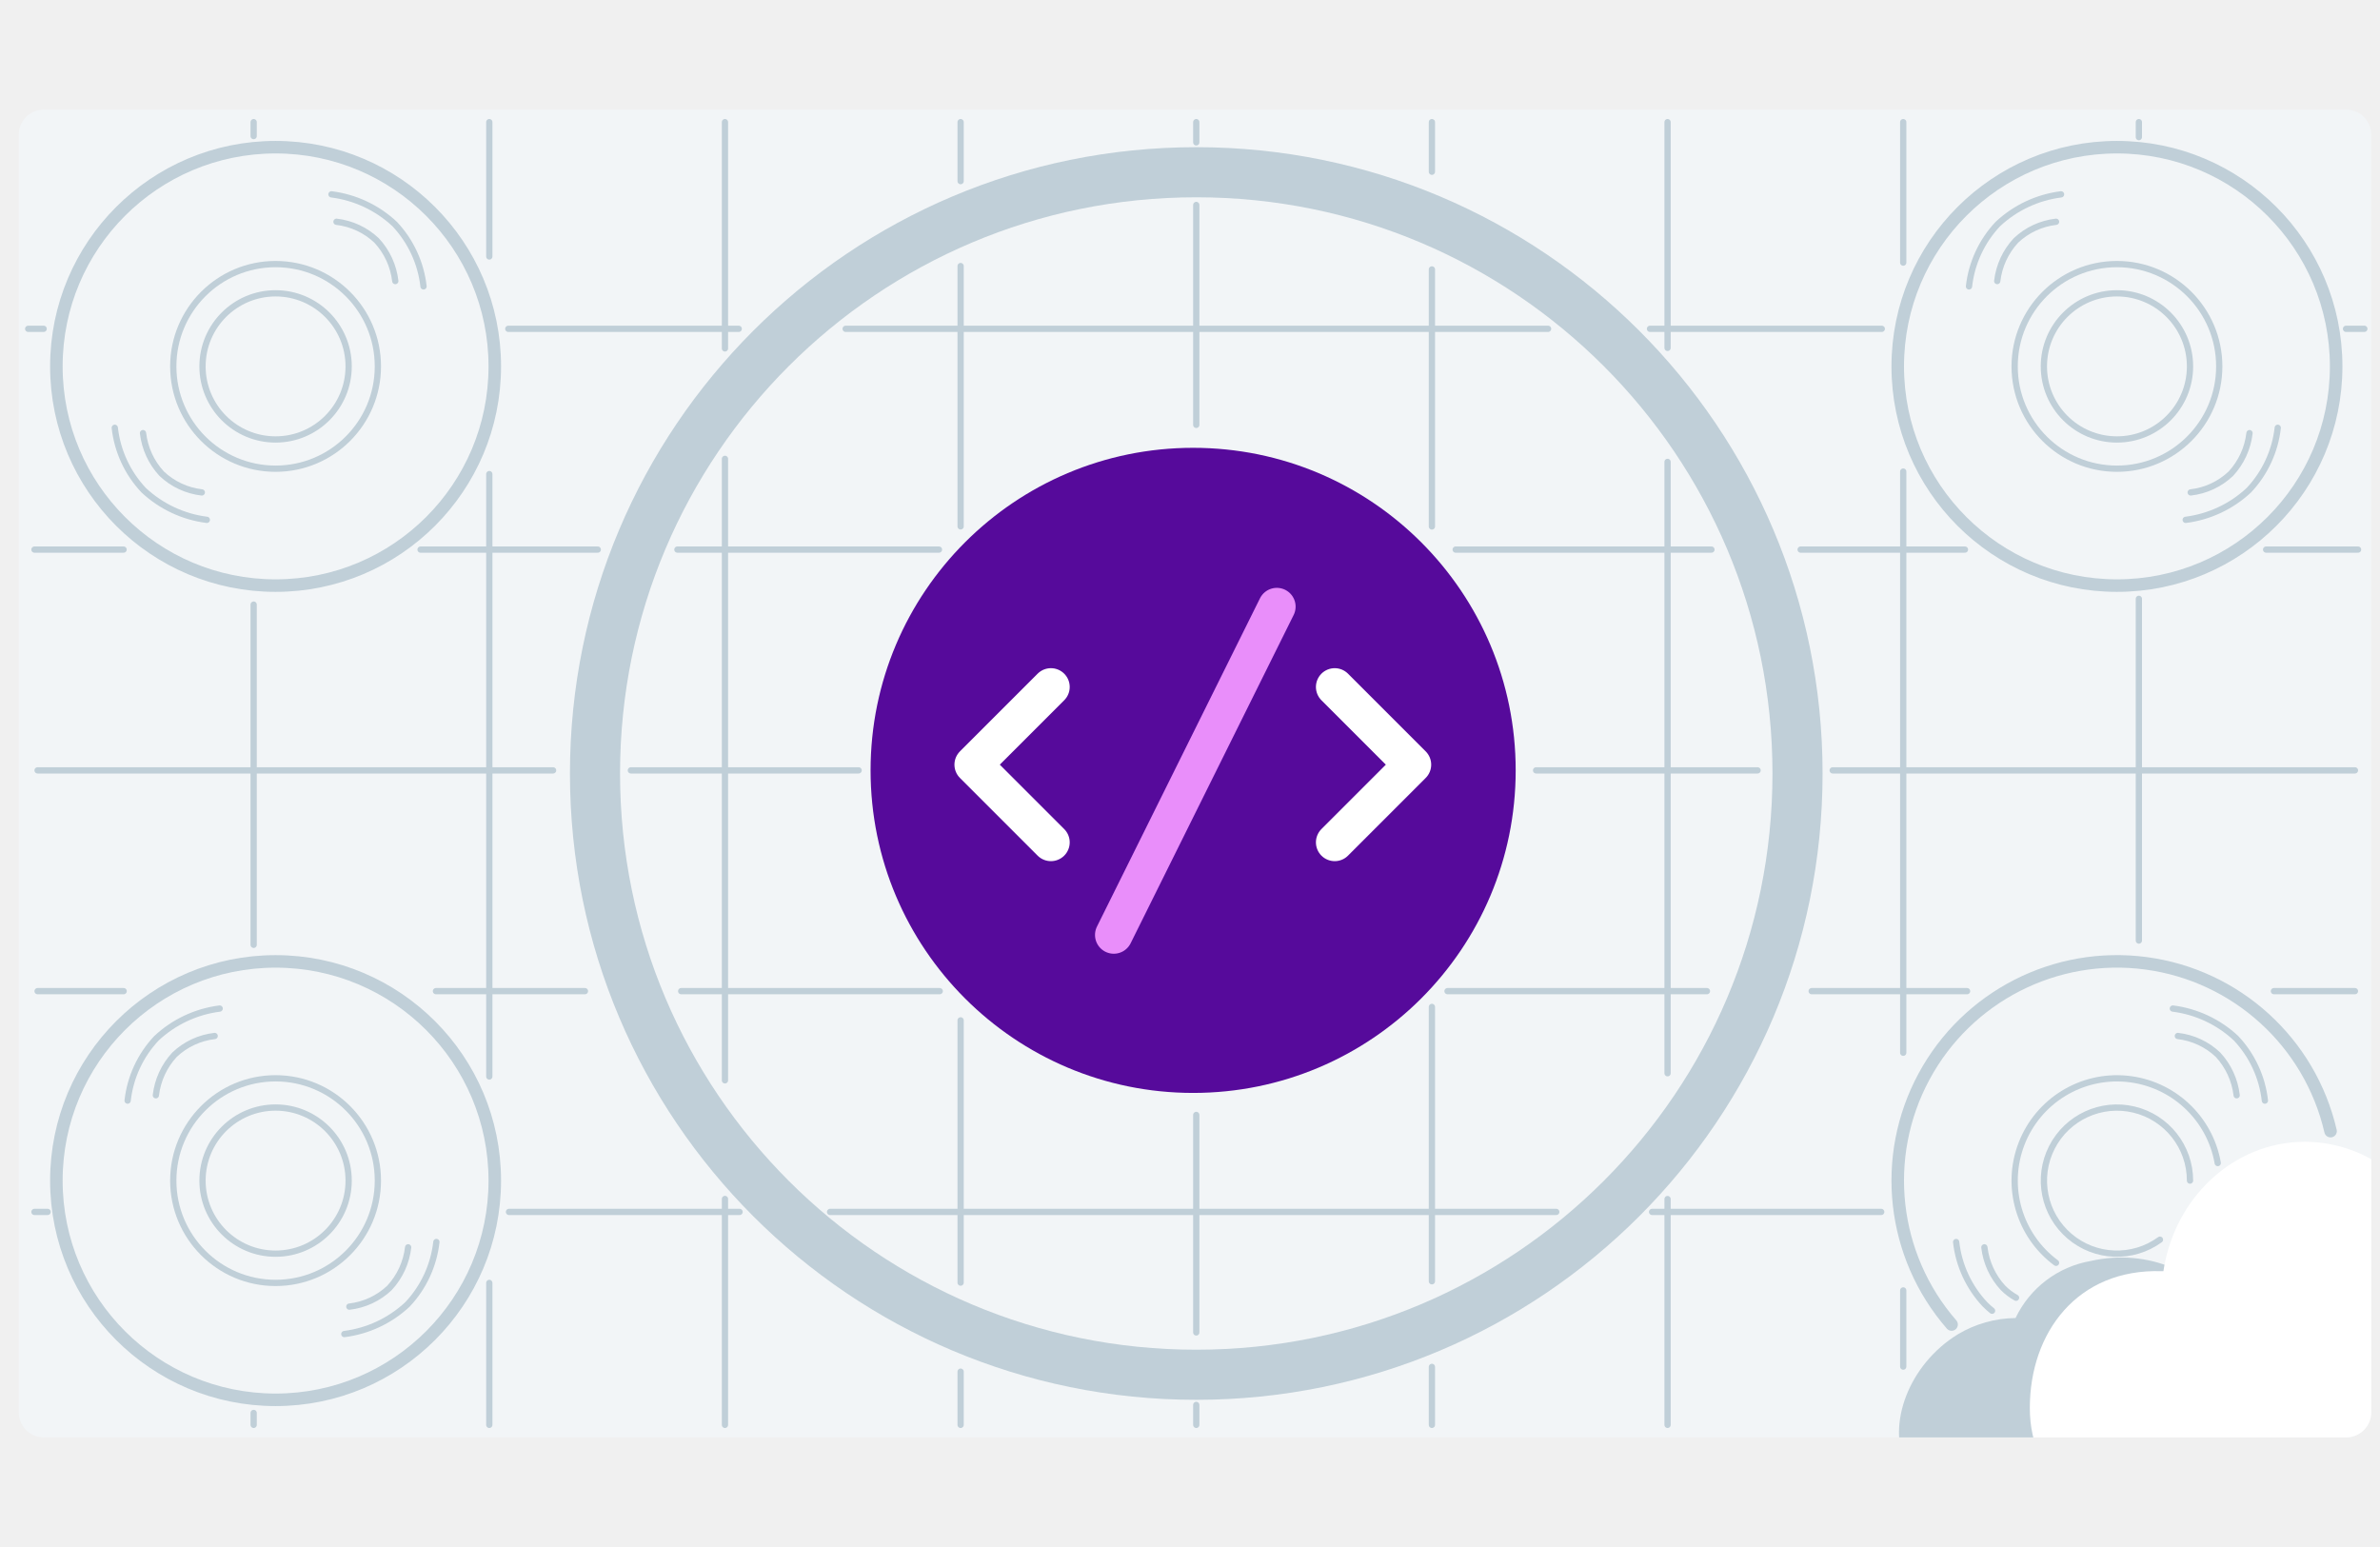
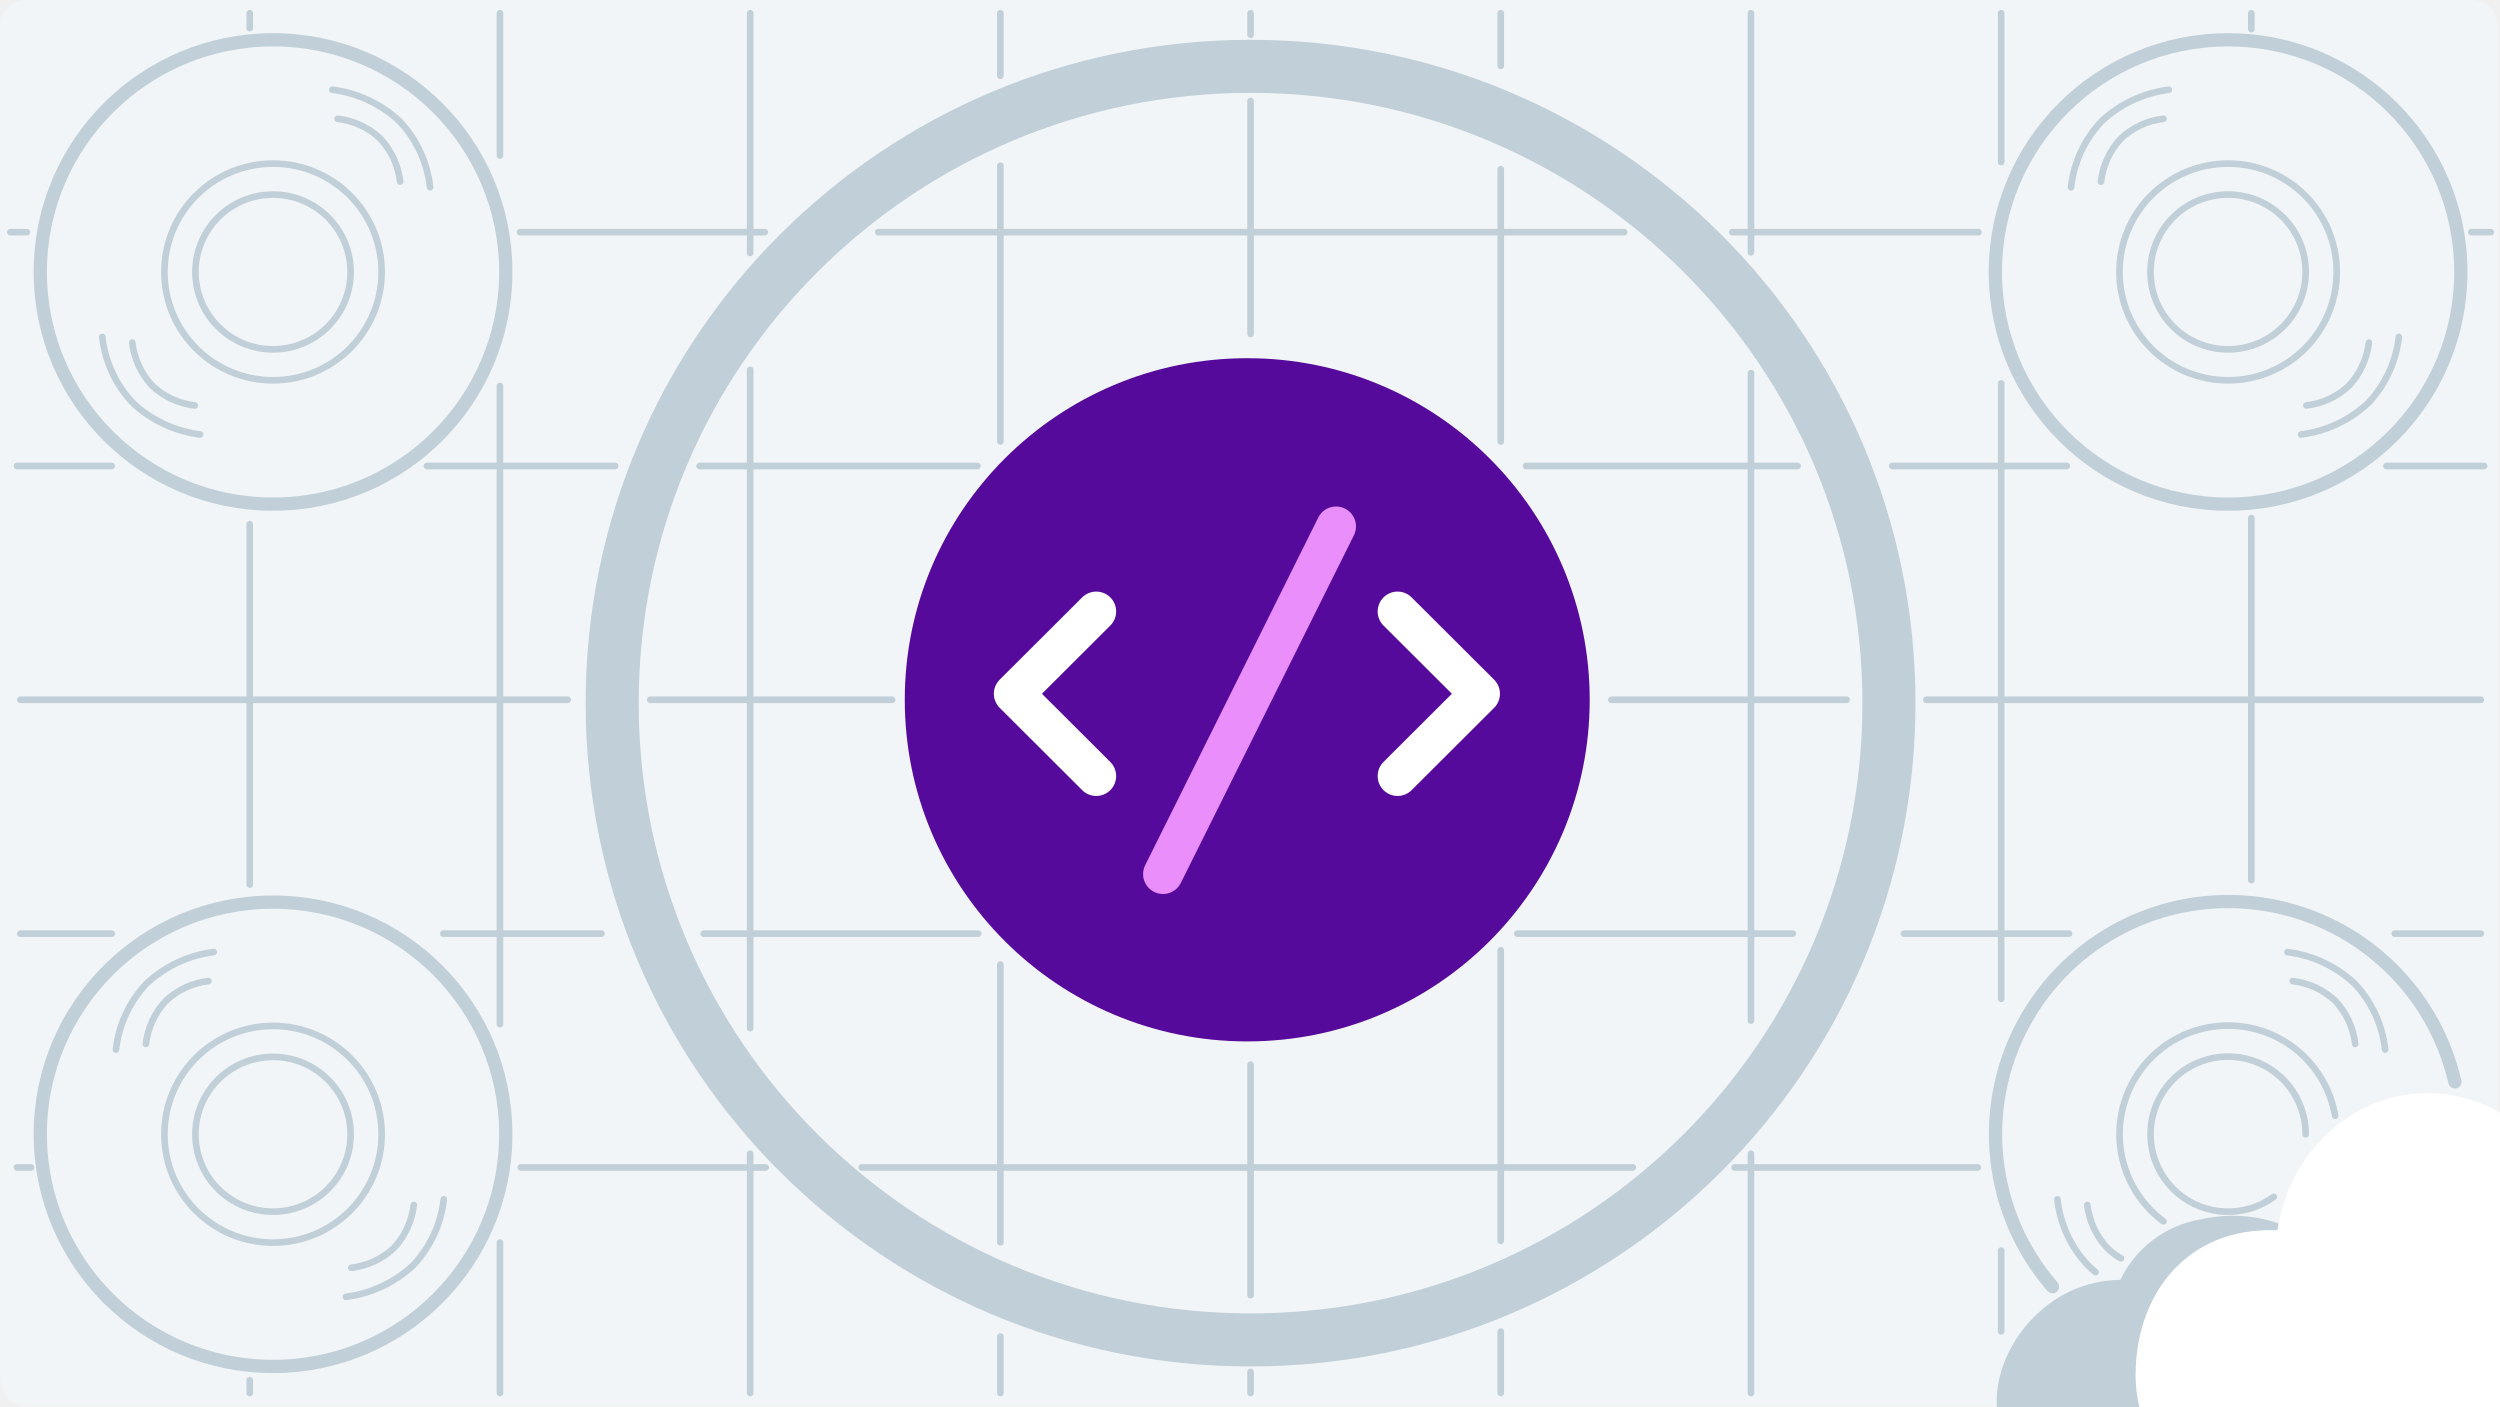
- <svg xmlns="http://www.w3.org/2000/svg" width="240" height="156" viewBox="0 0 190 106">
-   <defs>
-     <mask id="a" x="1.5" y="0" width="212.378" height="112.4" maskUnits="userSpaceOnUse">
-       <rect x="1.5" width="187.8" height="106" rx="2" fill="#fff" />
-     </mask>
-   </defs>
+ <svg xmlns="http://www.w3.org/2000/svg" width="800" height="450" viewBox="0 0 800 450">
  <g>
    <g>
      <g>
-         <rect x="1.5" width="187.8" height="106" rx="2" fill="#f2f5f7" />
+         <path d="M8.614,0h782.281a8.491,8.491,0,0,1,8.491,8.491V441.509A8.491,8.491,0,0,1,790.895,450H8.614a8.491,8.491,0,0,1-8.491-8.491V8.491A8.491,8.491,0,0,1,8.614,0Z" fill="#f2f5f7" />
        <g mask="url(#a)">
          <g>
-             <path d="M180.781,97.707a10.117,10.117,0,0,0-3.11-.603,3.672,3.672,0,0,0-.222-.779c-1.389-3.433-5.948-5.449-10.539-4.409a8.192,8.192,0,0,0-6.004,4.554,9.171,9.171,0,0,0-4.612,1.303c-3.904,2.4-5.701,7.2-4.124,10.467a5.247,5.247,0,0,0,4.717,2.907v.006h.422l21.903-.102c3.578.534,7.557-1.027,8.098-3.967.67-3.644-2.098-7.791-6.53-9.376" fill="#c0cfd8" fill-rule="evenodd" />
-             <path d="M204.538,91.165a8.298,8.298,0,0,0-2.133.276c-.854-4.216-4.147-7.354-8.073-7.354a7.371,7.371,0,0,0-3.394.829A10.89,10.89,0,0,0,184.003,82.4c-5.697.005-10.416,4.475-11.295,10.331h-.148c-6.709-.211-10.515,4.888-10.515,10.919,0,6.031,4.817,8.749,10.515,8.749h31.978c5.158,0,9.34-4.752,9.34-10.614s-4.181-10.621-9.34-10.621" fill="#fff" fill-rule="evenodd" />
+             <path d="M763.13,414.795a43.153,43.153,0,0,0-13.236-2.561,15.558,15.558,0,0,0-.944-3.307c-5.912-14.576-25.316-23.134-44.854-18.718a34.852,34.852,0,0,0-25.551,19.332,39.103,39.103,0,0,0-19.63,5.53c-16.615,10.189-24.263,30.566-17.551,44.437a22.337,22.337,0,0,0,20.077,12.343v.023h1.797l93.218-.434c15.227,2.265,32.163-4.36,34.466-16.841,2.853-15.471-8.93-33.077-27.792-39.804" fill="#c0cfd8" fill-rule="evenodd" />
+             <path d="M864.239,387.022a35.4,35.4,0,0,0-9.076,1.174C851.529,370.299,837.515,356.976,820.805,356.976a31.436,31.436,0,0,0-14.445,3.521,46.419,46.419,0,0,0-29.519-10.685c-24.245.021-44.328,18.997-48.069,43.859H728.143c-28.554-.898-44.752,20.752-44.752,46.356,0,25.604,20.501,37.143,44.752,37.143h136.096c21.954,0,39.749-20.174,39.749-45.059s-17.795-45.088-39.749-45.088" fill="#fff" fill-rule="evenodd" />
          </g>
        </g>
      </g>
      <g>
-         <path d="M20.25,105v-.952m0-37.371v-27.16m0-37.403V1" fill="none" stroke="#c0cfd8" stroke-linecap="round" stroke-width="0.5" />
-         <path d="M39.062,105V93.667m0-16.476V29.097m0-17.371V1" fill="none" stroke="#c0cfd8" stroke-linecap="round" stroke-width="0.5" />
-         <path d="M57.875,105V86.965m0-9.468V27.88m0-8.815V1" fill="none" stroke="#c0cfd8" stroke-linecap="round" stroke-width="0.5" />
-         <path d="M76.688,105v-4.248m0-7.107V72.706m0-39.433V12.49m0-6.78V1" fill="none" stroke="#c0cfd8" stroke-linecap="round" stroke-width="0.5" />
-         <path d="M95.5,105v-1.592m0-5.786V80.257m0-55.088V7.612m0-4.995V1" fill="none" stroke="#c0cfd8" stroke-linecap="round" stroke-width="0.5" />
-         <path d="M114.312,105v-4.629m0-6.834V71.634m0-38.355V12.758m0-7.797V1" fill="none" stroke="#c0cfd8" stroke-linecap="round" stroke-width="0.5" />
-         <path d="M133.125,105V86.973m0-10.043V28.124m0-9.101V1" fill="none" stroke="#c0cfd8" stroke-linecap="round" stroke-width="0.5" />
-         <path d="M151.938,100.349V94.267m0-18.974V28.896m0-16.681V1" fill="none" stroke="#c0cfd8" stroke-linecap="round" stroke-width="0.5" />
-         <path d="M170.75,66.336V39.055m0-36.858V1" fill="none" stroke="#c0cfd8" stroke-linecap="round" stroke-width="0.5" />
-         <path d="M2.75,35.125H9.866m23.708,0H47.721m6.357,0H74.96m41.25,0h20.418m7.121,0h13.116m24.043,0H188.25" fill="none" stroke="#c0cfd8" stroke-linecap="round" stroke-width="0.5" />
-         <path d="M3,52.75H44.154m6.21,0H68.546m54.083,0h17.683m5.995,0H188" fill="none" stroke="#c0cfd8" stroke-linecap="round" stroke-width="0.5" />
-         <path d="M3,70.375H9.872m24.931,0H46.697m7.683,0h20.64m40.537,0h20.711m8.361,0H157.036m24.496,0H188" fill="none" stroke="#c0cfd8" stroke-linecap="round" stroke-width="0.5" />
-         <path d="M2.75,88H3.8m36.833,0H59.042m7.225,0h57.972m7.651,0h18.291" fill="none" stroke="#c0cfd8" stroke-linecap="round" stroke-width="0.5" />
-         <path d="M2.25,17.5H3.485m37.094,0h18.395m8.536,0h56.076m8.135,0h18.505m37.063,0H188.75" fill="none" stroke="#c0cfd8" stroke-linecap="round" stroke-width="0.5" />
+         <path d="M79.921,445.755v-4.04m0-158.65V167.763m0-158.788V4.245" fill="none" stroke="#c0cfd8" stroke-linecap="round" stroke-width="2.123" />
+         <path d="M159.986,445.755V397.641m0-69.945V123.526m0-73.745V4.245" fill="none" stroke="#c0cfd8" stroke-linecap="round" stroke-width="2.123" />
+         <path d="M240.051,445.755V369.191m0-40.196V118.36m0-37.421V4.245" fill="none" stroke="#c0cfd8" stroke-linecap="round" stroke-width="2.123" />
+         <path d="M320.115,445.755v-18.035m0-30.173V308.657m0-167.403V53.022m0-28.785V4.245" fill="none" stroke="#c0cfd8" stroke-linecap="round" stroke-width="2.123" />
+         <path d="M400.18,445.755v-6.756m0-24.565V340.713m0-233.866V32.313m0-21.205v-6.863" fill="none" stroke="#c0cfd8" stroke-linecap="round" stroke-width="2.123" />
+         <path d="M480.244,445.755V426.103m0-29.01V304.106m0-162.826V54.162m0-33.1V4.245" fill="none" stroke="#c0cfd8" stroke-linecap="round" stroke-width="2.123" />
+         <path d="M560.309,445.755V369.225m0-42.636V119.393m0-38.636V4.245" fill="none" stroke="#c0cfd8" stroke-linecap="round" stroke-width="2.123" />
+         <path d="M640.373,426.009v-25.82m0-80.549V122.672m0-70.816V4.245" fill="none" stroke="#c0cfd8" stroke-linecap="round" stroke-width="2.123" />
+         <path d="M720.438,281.616V165.8m0-156.474V4.245" fill="none" stroke="#c0cfd8" stroke-linecap="round" stroke-width="2.123" />
+         <path d="M5.443,149.116H35.728m100.897,0h60.209m27.056,0h88.871m175.556,0H575.217m30.307,0h55.819m102.325,0h31.249" fill="none" stroke="#c0cfd8" stroke-linecap="round" stroke-width="2.123" />
+         <path d="M6.507,223.939H181.655m26.428,0h77.384m230.175,0h75.256m25.514,0H793.853" fill="none" stroke="#c0cfd8" stroke-linecap="round" stroke-width="2.123" />
+         <path d="M6.507,298.762H35.753m106.105,0h50.621m32.7,0h87.843m172.522,0h88.144m35.582,0h52.802m104.253,0h27.528" fill="none" stroke="#c0cfd8" stroke-linecap="round" stroke-width="2.123" />
+         <path d="M5.443,373.585h4.467m156.756,0h78.351m30.748,0H522.491m32.563,0h77.845" fill="none" stroke="#c0cfd8" stroke-linecap="round" stroke-width="2.123" />
+         <path d="M3.315,74.292h5.258m157.869,0H244.729m36.329,0h238.657m34.623,0h78.757m157.739,0h6.21" fill="none" stroke="#c0cfd8" stroke-linecap="round" stroke-width="2.123" />
      </g>
      <g>
-         <path d="M186.053,81.551a17.502,17.502,0,1,0-30.254,15.438" fill="none" stroke="#c0cfd8" stroke-linecap="round" />
-         <path d="M177.047,84.098a8.167,8.167,0,1,0-12.909,7.965" fill="none" stroke="#c0cfd8" stroke-linecap="round" stroke-width="0.5" />
-         <path d="M174.833,85.5a5.832,5.832,0,1,0-2.399,4.716" fill="none" stroke="#c0cfd8" stroke-linecap="round" stroke-width="0.5" />
-         <path d="M173.462,71.765a9.046,9.046,0,0,1,5.044,2.368,8.664,8.664,0,0,1,2.305,4.981" fill="none" stroke="#c0cfd8" stroke-linecap="round" stroke-width="0.5" />
-         <path d="M173.862,73.954a5.58,5.58,0,0,1,3.203,1.493,5.733,5.733,0,0,1,1.492,3.241" fill="none" stroke="#c0cfd8" stroke-linecap="round" stroke-width="0.5" />
-         <path d="M159.031,95.889a7.107,7.107,0,0,1-.563-.506,8.664,8.664,0,0,1-2.305-4.981" fill="none" stroke="#c0cfd8" stroke-linecap="round" stroke-width="0.5" />
-         <path d="M160.945,94.851a4.649,4.649,0,0,1-1.036-.783,5.733,5.733,0,0,1-1.492-3.241" fill="none" stroke="#c0cfd8" stroke-linecap="round" stroke-width="0.5" />
+         <path d="M785.565,346.207a74.447,74.447,0,1,0-128.757,65.538" fill="none" stroke="#c0cfd8" stroke-linecap="round" stroke-width="4.245" />
+         <path d="M747.236,357.019a34.742,34.742,0,1,0-54.939,33.812" fill="none" stroke="#c0cfd8" stroke-linecap="round" stroke-width="2.123" />
+         <path d="M737.816,362.972a24.824,24.824,0,1,0-10.212,20.021" fill="none" stroke="#c0cfd8" stroke-linecap="round" stroke-width="2.123" />
+         <path d="M731.98,304.665a38.54,38.54,0,0,1,21.467,10.051,36.741,36.741,0,0,1,9.808,21.146" fill="none" stroke="#c0cfd8" stroke-linecap="round" stroke-width="2.123" />
+         <path d="M733.682,313.956a23.772,23.772,0,0,1,13.633,6.34,24.313,24.313,0,0,1,6.351,13.759" fill="none" stroke="#c0cfd8" stroke-linecap="round" stroke-width="2.123" />
+         <path d="M670.564,407.074a30.225,30.225,0,0,1-2.398-2.148,36.741,36.741,0,0,1-9.808-21.146" fill="none" stroke="#c0cfd8" stroke-linecap="round" stroke-width="2.123" />
+         <path d="M678.707,402.669a19.783,19.783,0,0,1-4.409-3.324,24.313,24.313,0,0,1-6.351-13.759" fill="none" stroke="#c0cfd8" stroke-linecap="round" stroke-width="2.123" />
      </g>
      <g>
-         <circle cx="22" cy="20.5" r="17.5" fill="none" stroke="#c0cfd8" />
-         <circle cx="22" cy="20.5" r="8.167" fill="none" stroke="#c0cfd8" stroke-width="0.5" />
-         <circle cx="22" cy="20.5" r="5.833" fill="none" stroke="#c0cfd8" stroke-width="0.5" />
-         <path d="M26.462,6.765a9.046,9.046,0,0,1,5.044,2.368,8.664,8.664,0,0,1,2.305,4.981" fill="none" stroke="#c0cfd8" stroke-linecap="round" stroke-width="0.5" />
-         <path d="M26.862,8.954a5.58,5.58,0,0,1,3.203,1.493,5.733,5.733,0,0,1,1.492,3.241" fill="none" stroke="#c0cfd8" stroke-linecap="round" stroke-width="0.5" />
-         <path d="M16.512,32.75a9.046,9.046,0,0,1-5.044-2.368,8.664,8.664,0,0,1-2.305-4.981" fill="none" stroke="#c0cfd8" stroke-linecap="round" stroke-width="0.5" />
-         <path d="M16.112,30.561A5.58,5.58,0,0,1,12.909,29.068a5.733,5.733,0,0,1-1.492-3.241" fill="none" stroke="#c0cfd8" stroke-linecap="round" stroke-width="0.5" />
-         <circle cx="95.5" cy="53" r="48" fill="none" stroke="#c0cfd8" stroke-width="4" />
+         <ellipse cx="87.369" cy="87.028" rx="74.479" ry="74.292" fill="none" stroke="#c0cfd8" stroke-width="4.245" />
+         <ellipse cx="87.369" cy="87.028" rx="34.757" ry="34.67" fill="none" stroke="#c0cfd8" stroke-width="2.123" />
+         <ellipse cx="87.369" cy="87.028" rx="24.826" ry="24.764" fill="none" stroke="#c0cfd8" stroke-width="2.123" />
+         <path d="M106.36,28.721a38.54,38.54,0,0,1,21.467,10.051,36.741,36.741,0,0,1,9.808,21.146" fill="none" stroke="#c0cfd8" stroke-linecap="round" stroke-width="2.123" />
+         <path d="M108.061,38.013a23.772,23.772,0,0,1,13.633,6.34,24.313,24.313,0,0,1,6.351,13.759" fill="none" stroke="#c0cfd8" stroke-linecap="round" stroke-width="2.123" />
+         <path d="M64.013,139.033a38.54,38.54,0,0,1-21.467-10.051,36.741,36.741,0,0,1-9.808-21.146" fill="none" stroke="#c0cfd8" stroke-linecap="round" stroke-width="2.123" />
+         <path d="M62.311,129.742a23.773,23.773,0,0,1-13.633-6.34,24.313,24.313,0,0,1-6.351-13.759" fill="none" stroke="#c0cfd8" stroke-linecap="round" stroke-width="2.123" />
+         <ellipse cx="400.18" cy="225" rx="204.284" ry="203.774" fill="none" stroke="#c0cfd8" stroke-width="16.981" />
      </g>
      <g>
-         <circle cx="22" cy="85.5" r="17.5" fill="none" stroke="#c0cfd8" />
-         <circle cx="22" cy="85.5" r="8.167" fill="none" stroke="#c0cfd8" stroke-width="0.5" />
-         <circle cx="22" cy="85.5" r="5.833" fill="none" stroke="#c0cfd8" stroke-width="0.5" />
-         <path d="M17.538,71.765a9.046,9.046,0,0,0-5.044,2.368,8.664,8.664,0,0,0-2.305,4.981" fill="none" stroke="#c0cfd8" stroke-linecap="round" stroke-width="0.5" />
-         <path d="M17.138,73.954a5.58,5.58,0,0,0-3.203,1.493,5.733,5.733,0,0,0-1.492,3.241" fill="none" stroke="#c0cfd8" stroke-linecap="round" stroke-width="0.5" />
-         <path d="M27.488,97.75a9.046,9.046,0,0,0,5.044-2.368,8.664,8.664,0,0,0,2.305-4.981" fill="none" stroke="#c0cfd8" stroke-linecap="round" stroke-width="0.5" />
-         <path d="M27.888,95.561A5.58,5.58,0,0,0,31.091,94.068a5.733,5.733,0,0,0,1.492-3.241" fill="none" stroke="#c0cfd8" stroke-linecap="round" stroke-width="0.5" />
+         <ellipse cx="87.369" cy="362.972" rx="74.479" ry="74.292" fill="none" stroke="#c0cfd8" stroke-width="4.245" />
+         <ellipse cx="87.369" cy="362.972" rx="34.757" ry="34.67" fill="none" stroke="#c0cfd8" stroke-width="2.123" />
+         <ellipse cx="87.369" cy="362.972" rx="24.826" ry="24.764" fill="none" stroke="#c0cfd8" stroke-width="2.123" />
+         <path d="M68.379,304.665a38.54,38.54,0,0,0-21.467,10.051,36.741,36.741,0,0,0-9.808,21.146" fill="none" stroke="#c0cfd8" stroke-linecap="round" stroke-width="2.123" />
+         <path d="M66.677,313.956a23.772,23.772,0,0,0-13.633,6.34,24.313,24.313,0,0,0-6.351,13.759" fill="none" stroke="#c0cfd8" stroke-linecap="round" stroke-width="2.123" />
+         <path d="M110.726,414.976A38.54,38.54,0,0,0,132.193,404.926a36.741,36.741,0,0,0,9.808-21.146" fill="none" stroke="#c0cfd8" stroke-linecap="round" stroke-width="2.123" />
+         <path d="M112.428,405.685a23.773,23.773,0,0,0,13.633-6.34,24.313,24.313,0,0,0,6.351-13.759" fill="none" stroke="#c0cfd8" stroke-linecap="round" stroke-width="2.123" />
      </g>
      <g>
-         <circle cx="169" cy="20.5" r="17.5" fill="none" stroke="#c0cfd8" />
-         <circle cx="169" cy="20.5" r="8.167" fill="none" stroke="#c0cfd8" stroke-width="0.5" />
-         <circle cx="169" cy="20.5" r="5.833" fill="none" stroke="#c0cfd8" stroke-width="0.5" />
-         <path d="M164.538,6.765a9.046,9.046,0,0,0-5.044,2.368,8.664,8.664,0,0,0-2.305,4.981" fill="none" stroke="#c0cfd8" stroke-linecap="round" stroke-width="0.5" />
-         <path d="M164.138,8.954a5.58,5.58,0,0,0-3.203,1.493,5.733,5.733,0,0,0-1.492,3.241" fill="none" stroke="#c0cfd8" stroke-linecap="round" stroke-width="0.5" />
-         <path d="M174.488,32.75a9.046,9.046,0,0,0,5.044-2.368,8.664,8.664,0,0,0,2.305-4.981" fill="none" stroke="#c0cfd8" stroke-linecap="round" stroke-width="0.5" />
-         <path d="M174.888,30.561a5.58,5.58,0,0,0,3.203-1.493,5.733,5.733,0,0,0,1.492-3.241" fill="none" stroke="#c0cfd8" stroke-linecap="round" stroke-width="0.5" />
+         <ellipse cx="712.99" cy="87.028" rx="74.479" ry="74.292" fill="none" stroke="#c0cfd8" stroke-width="4.245" />
+         <ellipse cx="712.99" cy="87.028" rx="34.757" ry="34.67" fill="none" stroke="#c0cfd8" stroke-width="2.123" />
+         <ellipse cx="712.99" cy="87.028" rx="24.826" ry="24.764" fill="none" stroke="#c0cfd8" stroke-width="2.123" />
+         <path d="M694,28.721A38.54,38.54,0,0,0,672.533,38.772a36.741,36.741,0,0,0-9.808,21.146" fill="none" stroke="#c0cfd8" stroke-linecap="round" stroke-width="2.123" />
+         <path d="M692.298,38.013a23.772,23.772,0,0,0-13.633,6.34,24.313,24.313,0,0,0-6.351,13.759" fill="none" stroke="#c0cfd8" stroke-linecap="round" stroke-width="2.123" />
+         <path d="M736.347,139.033a38.54,38.54,0,0,0,21.467-10.051,36.741,36.741,0,0,0,9.808-21.146" fill="none" stroke="#c0cfd8" stroke-linecap="round" stroke-width="2.123" />
+         <path d="M738.049,129.742a23.773,23.773,0,0,0,13.633-6.34,24.313,24.313,0,0,0,6.351-13.759" fill="none" stroke="#c0cfd8" stroke-linecap="round" stroke-width="2.123" />
      </g>
    </g>
    <g>
-       <circle cx="95.25" cy="52.75" r="25.75" fill="#560a9b" />
+       <ellipse cx="399.116" cy="223.939" rx="109.59" ry="109.316" fill="#560a9b" />
      <g>
-         <polyline points="83.897 58.497 77.695 52.294 83.897 46.092" fill="none" stroke="#fff" stroke-linecap="round" stroke-linejoin="round" stroke-width="3" />
-         <polyline points="106.553 58.497 112.755 52.294 106.553 46.092" fill="none" stroke="#fff" stroke-linecap="round" stroke-linejoin="round" stroke-width="3" />
-         <line x1="101.931" y1="39.679" x2="88.916" y2="65.888" fill="none" stroke="#e98efa" stroke-linecap="round" stroke-width="3" />
+         <polyline points="350.798 248.336 324.403 222.003 350.798 195.674" fill="none" stroke="#fff" stroke-linecap="round" stroke-linejoin="round" stroke-width="12.736" />
+         <polyline points="447.22 248.336 473.616 222.003 447.22 195.674" fill="none" stroke="#fff" stroke-linecap="round" stroke-linejoin="round" stroke-width="12.736" />
+         <line x1="427.55" y1="168.448" x2="372.158" y2="279.713" fill="none" stroke="#e98efa" stroke-linecap="round" stroke-width="12.736" />
      </g>
    </g>
  </g>
</svg>
